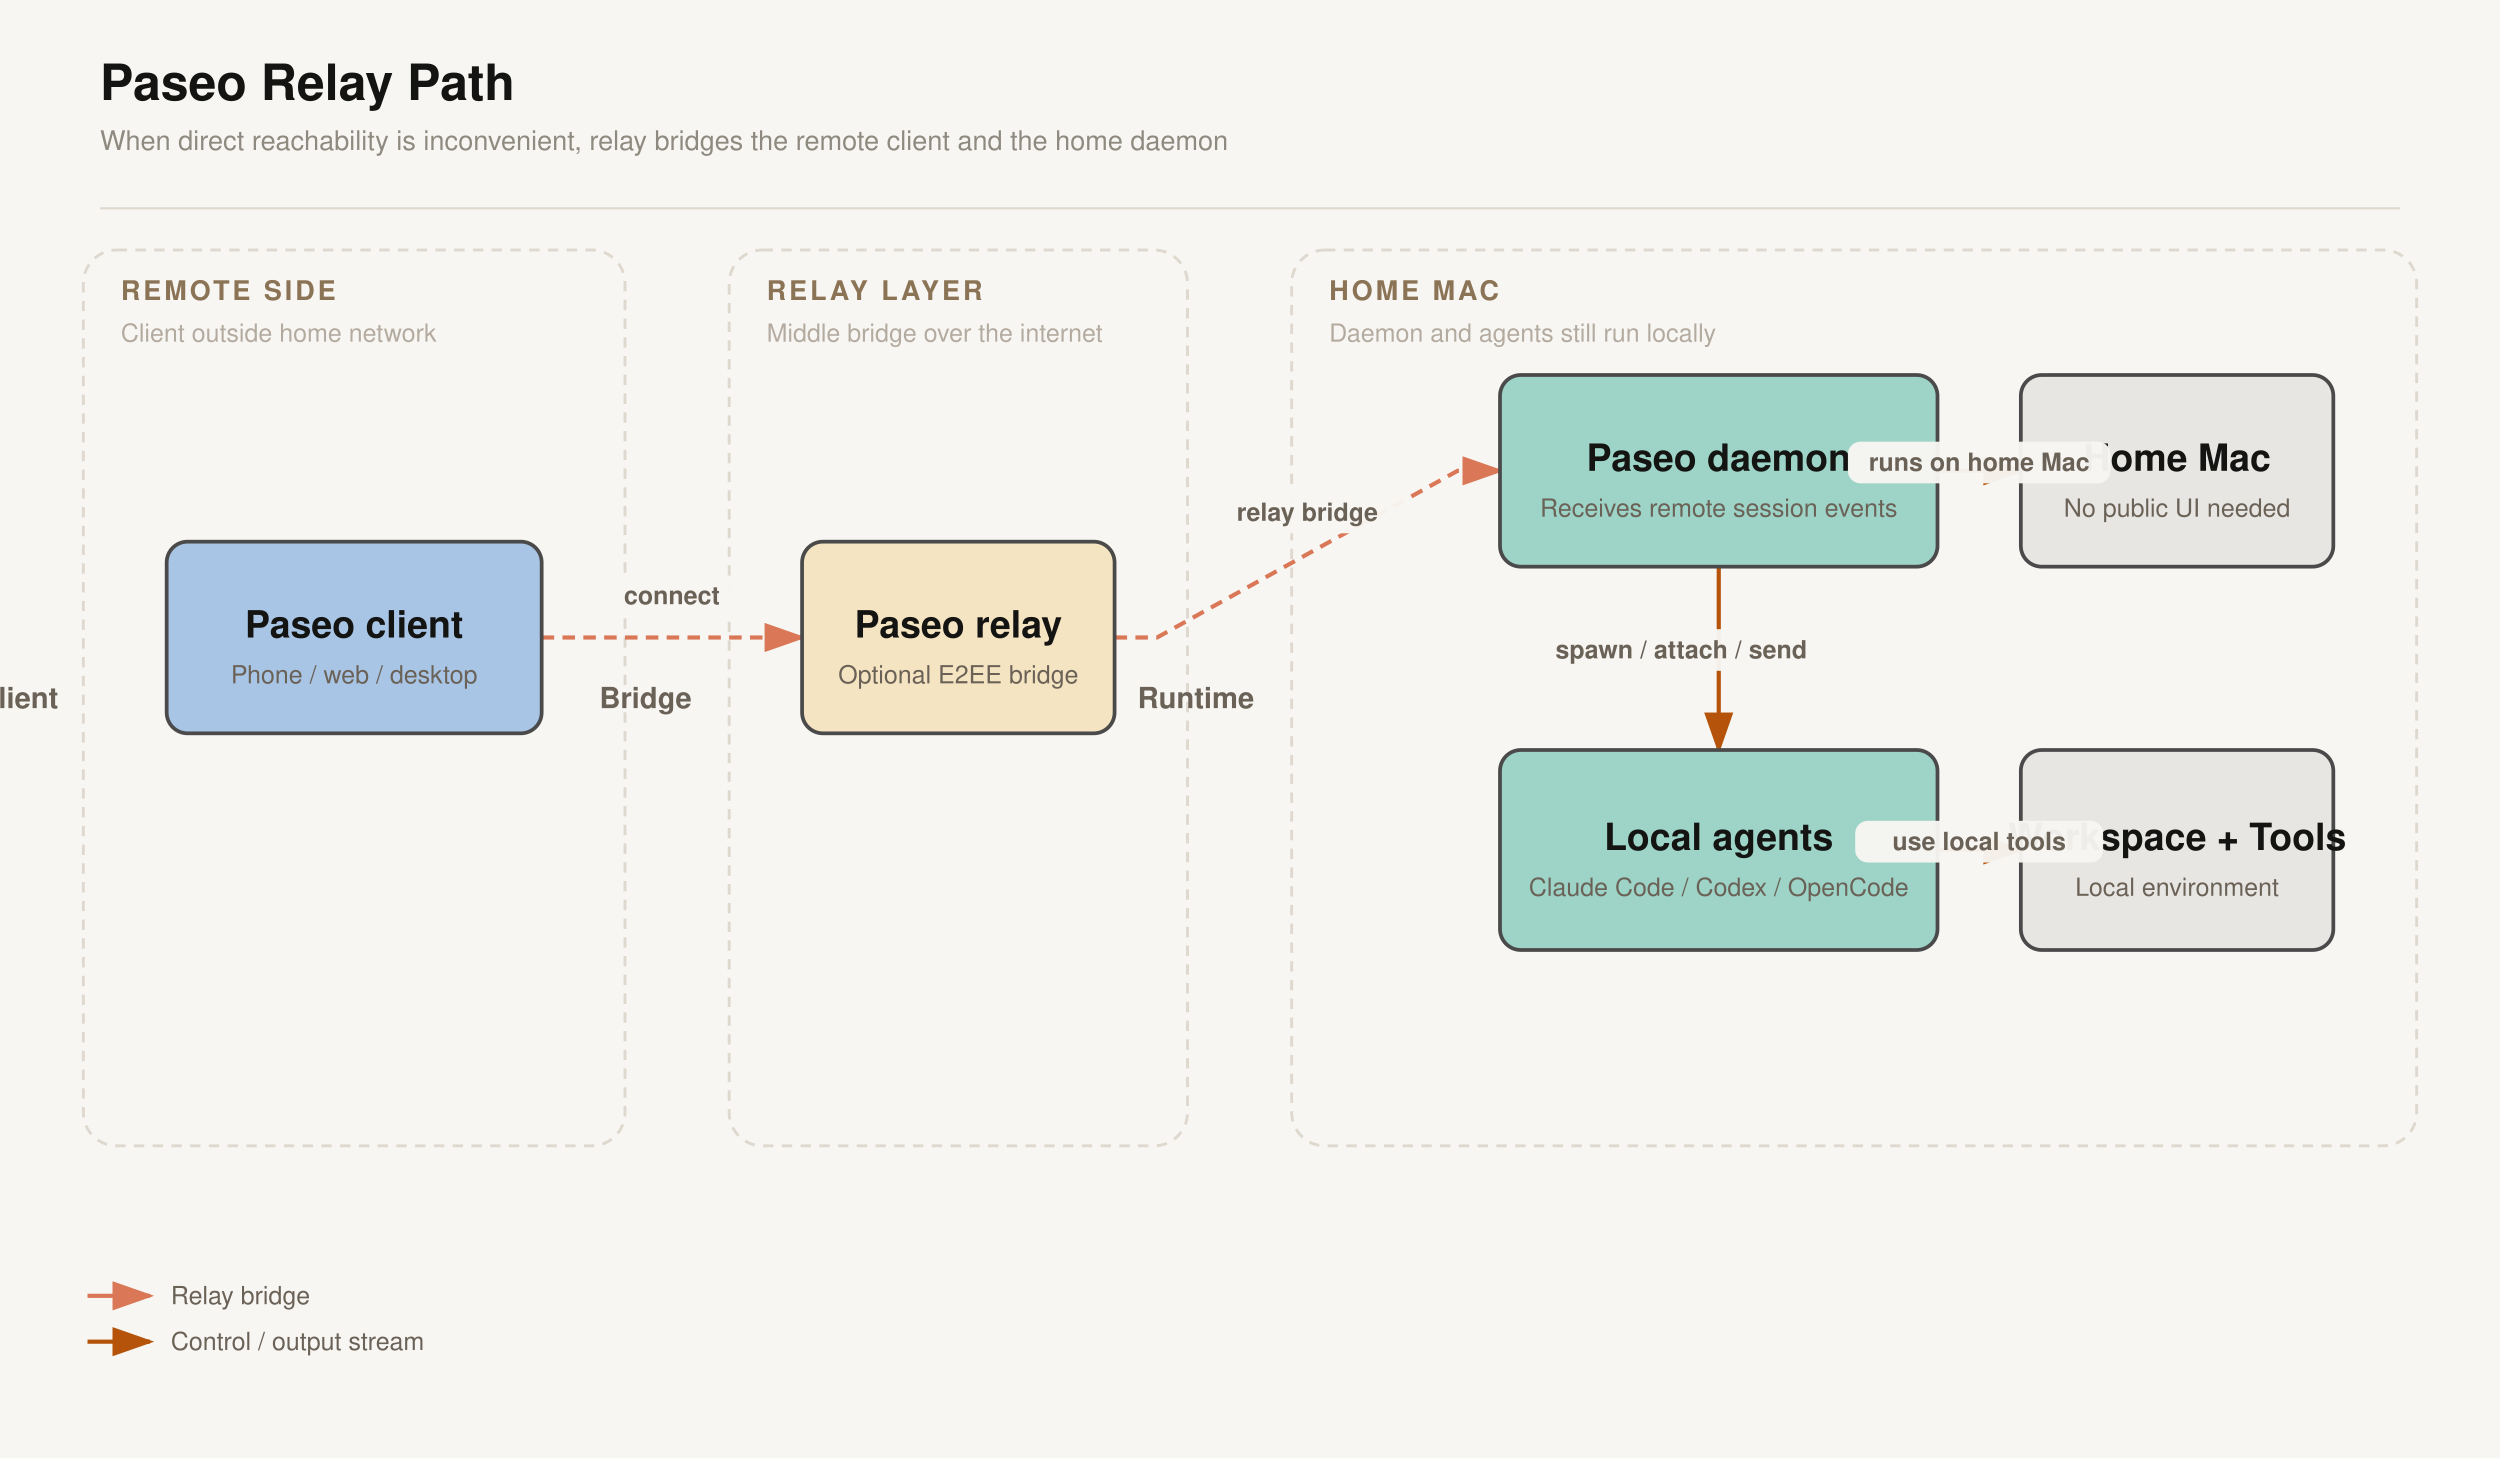
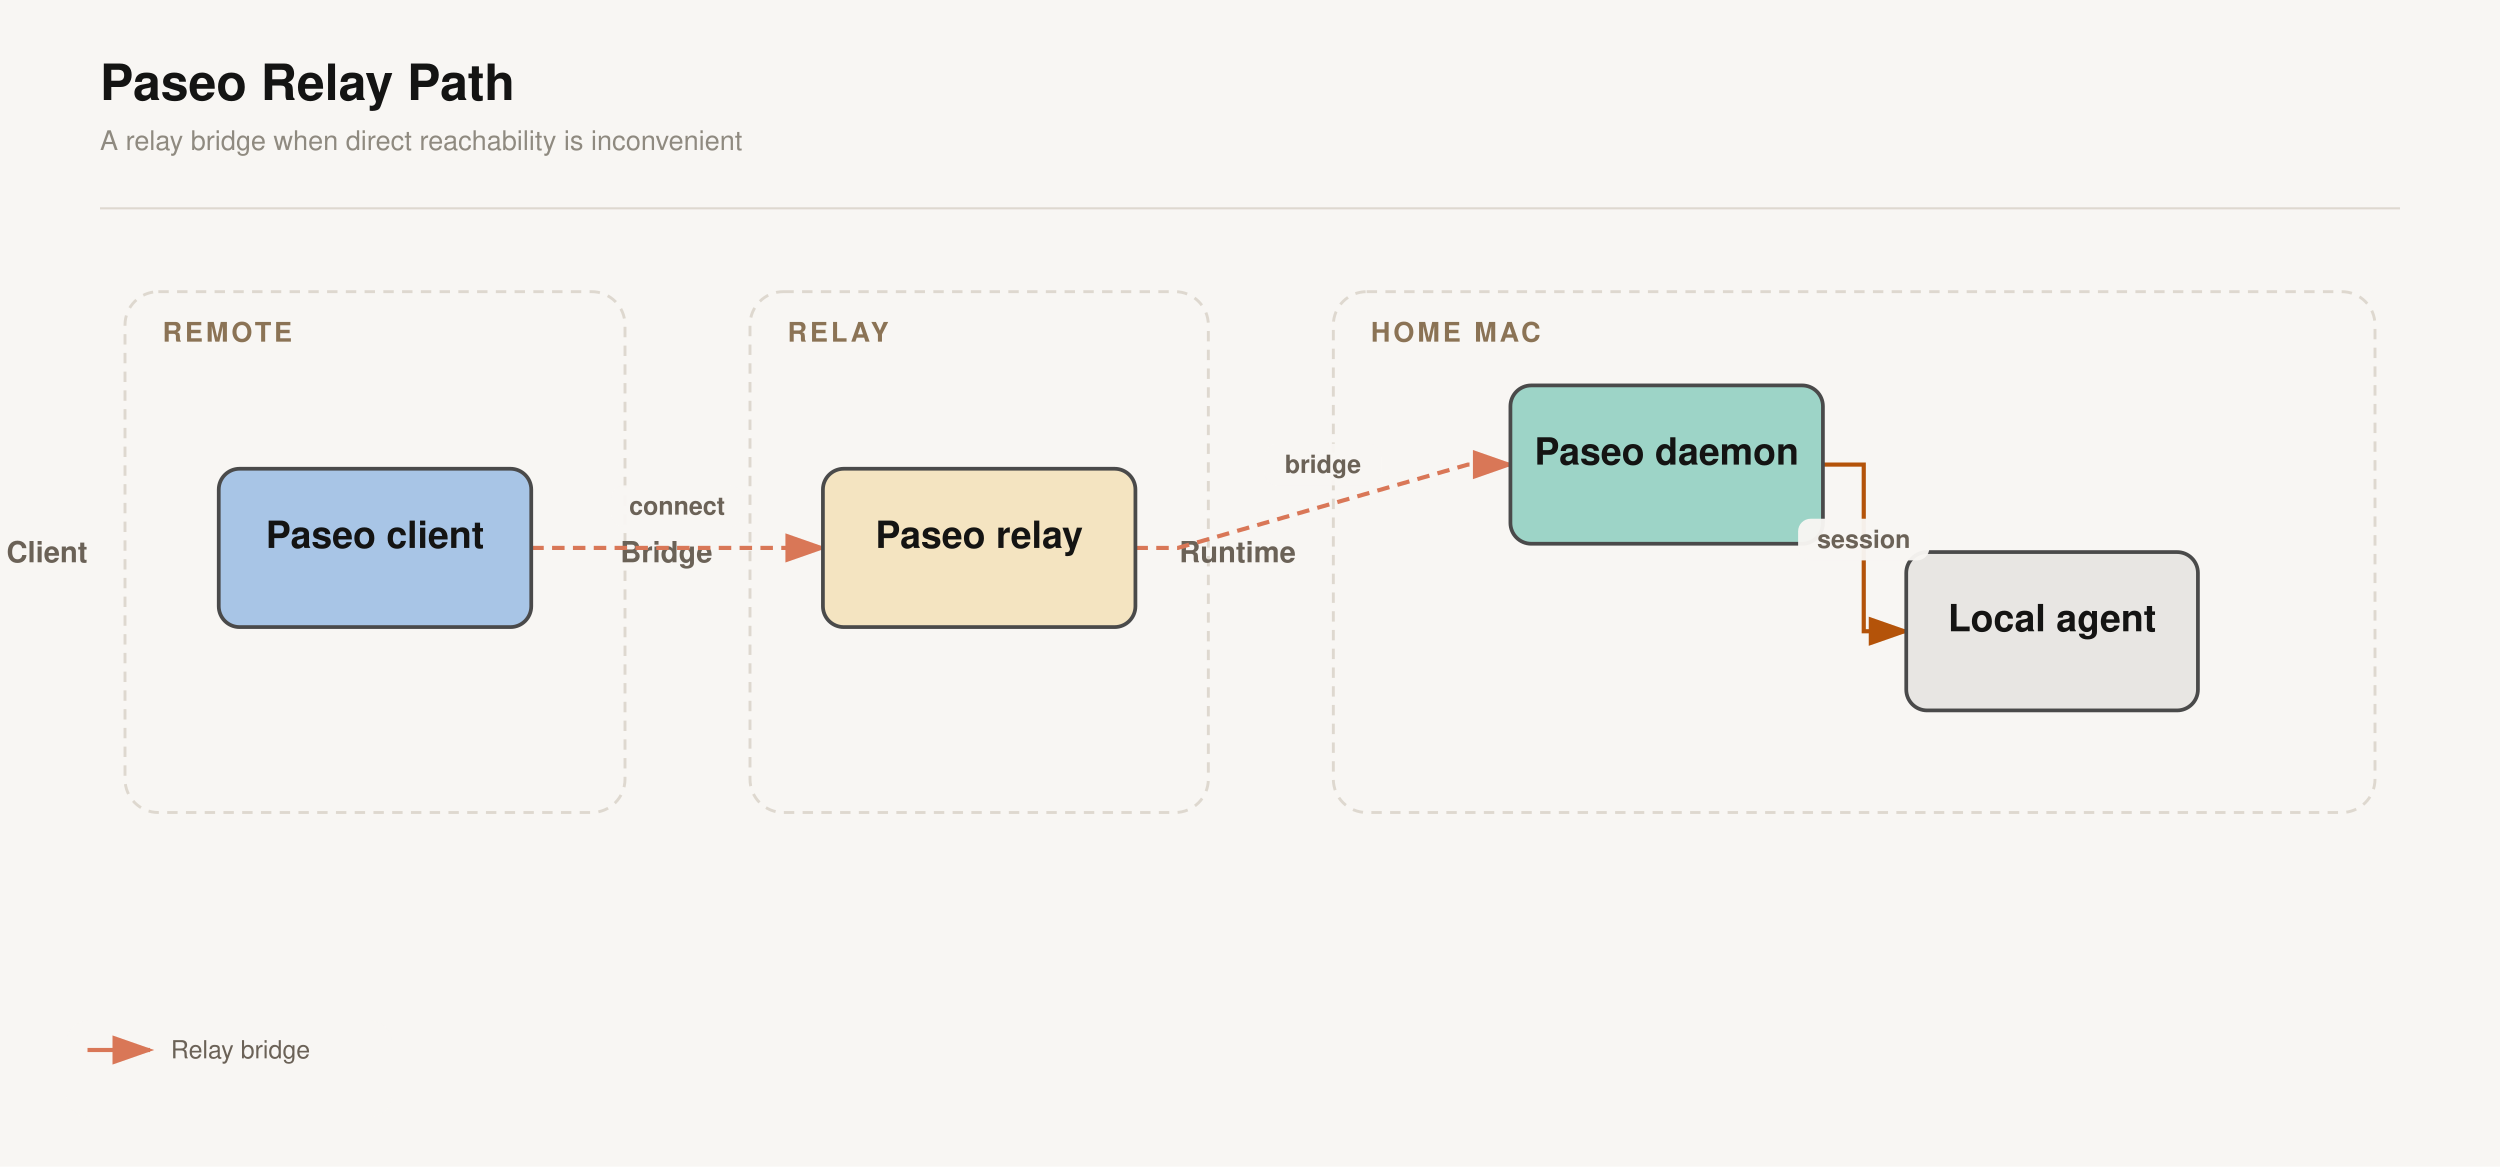
- <svg xmlns="http://www.w3.org/2000/svg" viewBox="0 0 1200 700" width="1200" height="700">
+ <svg xmlns="http://www.w3.org/2000/svg" viewBox="0 0 1200 560" width="1200" height="560">
  <defs>
    <marker id="arrowA" markerWidth="10" markerHeight="7" refX="9" refY="3.5" orient="auto">
      <polygon points="0 0, 10 3.5, 0 7" fill="#d97757" />
    </marker>
    <marker id="arrowB" markerWidth="10" markerHeight="7" refX="9" refY="3.5" orient="auto">
      <polygon points="0 0, 10 3.5, 0 7" fill="#7b8b5c" />
    </marker>
    <marker id="arrowC" markerWidth="10" markerHeight="7" refX="9" refY="3.5" orient="auto">
      <polygon points="0 0, 10 3.5, 0 7" fill="#8c6f5a" />
    </marker>
    <marker id="arrowE" markerWidth="10" markerHeight="7" refX="9" refY="3.5" orient="auto">
      <polygon points="0 0, 10 3.5, 0 7" fill="#b45309" />
    </marker>
    <marker id="arrowF" markerWidth="10" markerHeight="7" refX="9" refY="3.5" orient="auto">
      <polygon points="0 0, 10 3.5, 0 7" fill="#9a6fb0" />
    </marker>
    <marker id="arrowG" markerWidth="10" markerHeight="7" refX="9" refY="3.5" orient="auto">
      <polygon points="0 0, 10 3.5, 0 7" fill="#d97757" />
    </marker>
    <marker id="arrowH" markerWidth="10" markerHeight="7" refX="9" refY="3.5" orient="auto">
      <polygon points="0 0, 10 3.5, 0 7" fill="#8f8a80" />
    </marker>
    <style>
    text { font-family: 'Helvetica Neue', Helvetica, Arial, 'PingFang SC', 'Microsoft YaHei', sans-serif; }
    .title { font-size: 24px; font-weight: 700; fill: #141413; }
    .subtitle { font-size: 13px; font-weight: 500; fill: #8f8a80; }
    .section { font-size: 13px; font-weight: 700; fill: #8b7355; letter-spacing: 1.4px; }
    .section-sub { font-size: 12px; font-weight: 500; fill: #b4aba0; }
    .node-title { font-size: 18px; font-weight: 700; fill: #141413; }
    .node-sub { font-size: 12px; font-weight: 500; fill: #6b6257; }
    .node-type { font-size: 11px; font-weight: 700; fill: #a29a8f; letter-spacing: 0.08em; }
    .arrow-label { font-size: 12px; font-weight: 600; fill: #6b6257; }
    .legend { font-size: 12px; font-weight: 500; fill: #6b6257; }
    .footnote { font-size: 12px; font-weight: 500; fill: #a29a8f; }
    </style>
  </defs>
-   <rect width="1200.0" height="700.0" fill="#f8f6f3" />
+   <rect width="1200.0" height="560.0" fill="#f8f6f3" />
  <text x="48.0" y="48" text-anchor="start" class="title">Paseo Relay Path</text>
-   <text x="48.0" y="72" text-anchor="start" class="subtitle">When direct reachability is inconvenient, relay bridges the remote client and the home daemon</text>
+   <text x="48.0" y="72" text-anchor="start" class="subtitle">A relay bridge when direct reachability is inconvenient</text>
  <line x1="48" y1="100" x2="1152.0" y2="100" stroke="#ded8cf" stroke-width="1" />
-   <rect x="40.0" y="120.0" width="260.0" height="430.0" rx="16.0" fill="none" stroke="#ded8cf" stroke-width="1.4" stroke-dasharray="5 4" />
-   <text x="58.0" y="144.0" class="section">REMOTE SIDE</text>
-   <text x="58.0" y="164.0" class="section-sub">Client outside home network</text>
-   <text x="28.0" y="335.0" text-anchor="end" dominant-baseline="middle" font-size="14.0" font-weight="600" fill="#6b6257">Client</text>
-   <rect x="350.0" y="120.0" width="220.0" height="430.0" rx="16.0" fill="none" stroke="#ded8cf" stroke-width="1.4" stroke-dasharray="5 4" />
-   <text x="368.0" y="144.0" class="section">RELAY LAYER</text>
-   <text x="368.0" y="164.0" class="section-sub">Middle bridge over the internet</text>
-   <text x="332.0" y="335.0" text-anchor="end" dominant-baseline="middle" font-size="14.0" font-weight="600" fill="#6b6257">Bridge</text>
-   <rect x="620.0" y="120.0" width="540.0" height="430.0" rx="16.0" fill="none" stroke="#ded8cf" stroke-width="1.4" stroke-dasharray="5 4" />
-   <text x="638.0" y="144.0" class="section">HOME MAC</text>
-   <text x="638.0" y="164.0" class="section-sub">Daemon and agents still run locally</text>
-   <text x="602.0" y="335.0" text-anchor="end" dominant-baseline="middle" font-size="14.0" font-weight="600" fill="#6b6257">Runtime</text>
-   <path d="M 260.0,306.0 L 385.0,306.0" fill="none" stroke="#d97757" stroke-width="2.0" marker-end="url(#arrowA)" stroke-dasharray="6,4" />
-   <path d="M 535.0,306.0 L 555.4,306.0 L 699.6,226.0 L 720.0,226.0" fill="none" stroke="#d97757" stroke-width="2.0" marker-end="url(#arrowA)" stroke-dasharray="6,4" />
-   <path d="M 825.0,272.0 L 825.0,360.0" fill="none" stroke="#b45309" stroke-width="2.0" marker-end="url(#arrowE)" />
-   <path d="M 930.0,408.0 L 970.0,408.0" fill="none" stroke="#b45309" stroke-width="2.0" marker-end="url(#arrowE)" />
-   <path d="M 930.0,226.0 L 970.0,226.0" fill="none" stroke="#b45309" stroke-width="2.0" marker-end="url(#arrowE)" />
-   <rect x="80.0" y="260.0" width="180.0" height="92.0" rx="10.0" fill="#a8c5e6" stroke="#4a4a4a" stroke-width="1.8" />
-   <text x="170.0" y="306.0" text-anchor="middle" class="node-title">Paseo client</text>
-   <text x="170.0" y="328.0" text-anchor="middle" class="node-sub">Phone / web / desktop</text>
-   <rect x="385.0" y="260.0" width="150.0" height="92.0" rx="10.0" fill="#f4e4c1" stroke="#4a4a4a" stroke-width="1.8" />
-   <text x="460.0" y="306.0" text-anchor="middle" class="node-title">Paseo relay</text>
-   <text x="460.0" y="328.0" text-anchor="middle" class="node-sub">Optional E2EE bridge</text>
-   <rect x="720.0" y="180.0" width="210.0" height="92.0" rx="10.0" fill="#9dd4c7" stroke="#4a4a4a" stroke-width="1.8" />
-   <text x="825.0" y="226.0" text-anchor="middle" class="node-title">Paseo daemon</text>
-   <text x="825.0" y="248.0" text-anchor="middle" class="node-sub">Receives remote session events</text>
-   <rect x="720.0" y="360.0" width="210.0" height="96.0" rx="10.0" fill="#9dd4c7" stroke="#4a4a4a" stroke-width="1.8" />
-   <text x="825.0" y="408.0" text-anchor="middle" class="node-title">Local agents</text>
-   <text x="825.0" y="430.0" text-anchor="middle" class="node-sub">Claude Code / Codex / OpenCode</text>
-   <rect x="970.0" y="360.0" width="150.0" height="96.0" rx="10.0" fill="#e8e6e3" stroke="#4a4a4a" stroke-width="1.8" />
-   <text x="1045.0" y="408.0" text-anchor="middle" class="node-title">Workspace + Tools</text>
-   <text x="1045.0" y="430.0" text-anchor="middle" class="node-sub">Local environment</text>
-   <rect x="970.0" y="180.0" width="150.0" height="92.0" rx="10.0" fill="#e8e6e3" stroke="#4a4a4a" stroke-width="1.8" />
-   <text x="1045.0" y="226.0" text-anchor="middle" class="node-title">Home Mac</text>
-   <text x="1045.0" y="248.0" text-anchor="middle" class="node-sub">No public UI needed</text>
-   <rect x="291.0" y="276.0" width="63" height="20" rx="6" fill="#f8f6f3" opacity="0.96" />
-   <text x="322.5" y="290.0" text-anchor="middle" class="arrow-label">connect</text>
-   <rect x="578.5" y="236.0" width="98" height="20" rx="6" fill="#f8f6f3" opacity="0.96" />
-   <text x="627.5" y="250.0" text-anchor="middle" class="arrow-label">relay bridge</text>
-   <rect x="726.5" y="302.0" width="161" height="20" rx="6" fill="#f8f6f3" opacity="0.96" />
-   <text x="807.0" y="316.0" text-anchor="middle" class="arrow-label">spawn / attach / send</text>
-   <rect x="890.5" y="394.0" width="119" height="20" rx="6" fill="#f8f6f3" opacity="0.96" />
-   <text x="950.0" y="408.0" text-anchor="middle" class="arrow-label">use local tools</text>
-   <rect x="887.0" y="212.0" width="126" height="20" rx="6" fill="#f8f6f3" opacity="0.96" />
-   <text x="950.0" y="226.0" text-anchor="middle" class="arrow-label">runs on home Mac</text>
-   <rect x="32.0" y="608.0" width="233" height="68" rx="10" fill="#f8f6f3" opacity="0.88" />
-   <line x1="42.0" y1="622.0" x2="72.0" y2="622.0" stroke="#d97757" stroke-width="2.0" marker-end="url(#arrowA)" />
-   <text x="82.0" y="626.0" class="legend">Relay bridge</text>
-   <line x1="42.0" y1="644.0" x2="72.0" y2="644.0" stroke="#b45309" stroke-width="2.0" marker-end="url(#arrowE)" />
-   <text x="82.0" y="648.0" class="legend">Control / output stream</text>
+   <rect x="60.0" y="140.0" width="240.0" height="250.0" rx="16.0" fill="none" stroke="#ded8cf" stroke-width="1.4" stroke-dasharray="5 4" />
+   <text x="78.0" y="164.0" class="section">REMOTE</text>
+   <text x="42.0" y="265.0" text-anchor="end" dominant-baseline="middle" font-size="14.0" font-weight="600" fill="#6b6257">Client</text>
+   <rect x="360.0" y="140.0" width="220.0" height="250.0" rx="16.0" fill="none" stroke="#ded8cf" stroke-width="1.4" stroke-dasharray="5 4" />
+   <text x="378.0" y="164.0" class="section">RELAY</text>
+   <text x="342.0" y="265.0" text-anchor="end" dominant-baseline="middle" font-size="14.0" font-weight="600" fill="#6b6257">Bridge</text>
+   <rect x="640.0" y="140.0" width="500.0" height="250.0" rx="16.0" fill="none" stroke="#ded8cf" stroke-width="1.4" stroke-dasharray="5 4" />
+   <text x="658.0" y="164.0" class="section">HOME MAC</text>
+   <text x="622.0" y="265.0" text-anchor="end" dominant-baseline="middle" font-size="14.0" font-weight="600" fill="#6b6257">Runtime</text>
+   <path d="M 255.0,263.0 L 395.0,263.0" fill="none" stroke="#d97757" stroke-width="2.0" marker-end="url(#arrowA)" stroke-dasharray="6,4" />
+   <path d="M 545.0,263.0 L 565.4,263.0 L 704.6,223.0 L 725.0,223.0" fill="none" stroke="#d97757" stroke-width="2.0" marker-end="url(#arrowA)" stroke-dasharray="6,4" />
+   <path d="M 875.0,223.0 L 894.6,223.0 L 894.6,303.0 L 915.0,303.0" fill="none" stroke="#b45309" stroke-width="2.0" marker-end="url(#arrowE)" />
+   <rect x="105.0" y="225.0" width="150.0" height="76.0" rx="10.0" fill="#a8c5e6" stroke="#4a4a4a" stroke-width="1.8" />
+   <text x="180.0" y="263.0" text-anchor="middle" class="node-title">Paseo client</text>
+   <rect x="395.0" y="225.0" width="150.0" height="76.0" rx="10.0" fill="#f4e4c1" stroke="#4a4a4a" stroke-width="1.8" />
+   <text x="470.0" y="263.0" text-anchor="middle" class="node-title">Paseo relay</text>
+   <rect x="725.0" y="185.0" width="150.0" height="76.0" rx="10.0" fill="#9dd4c7" stroke="#4a4a4a" stroke-width="1.8" />
+   <text x="800.0" y="223.0" text-anchor="middle" class="node-title">Paseo daemon</text>
+   <rect x="915.0" y="265.0" width="140.0" height="76.0" rx="10.0" fill="#e8e6e3" stroke="#4a4a4a" stroke-width="1.8" />
+   <text x="985.0" y="303.0" text-anchor="middle" class="node-title">Local agent</text>
+   <rect x="293.5" y="233.0" width="63" height="20" rx="6" fill="#f8f6f3" opacity="0.96" />
+   <text x="325.0" y="247.0" text-anchor="middle" class="arrow-label">connect</text>
+   <rect x="607.0" y="213.0" width="56" height="20" rx="6" fill="#f8f6f3" opacity="0.96" />
+   <text x="635.0" y="227.0" text-anchor="middle" class="arrow-label">bridge</text>
+   <rect x="863.1" y="249.0" width="63" height="20" rx="6" fill="#f8f6f3" opacity="0.96" />
+   <text x="894.6" y="263.0" text-anchor="middle" class="arrow-label">session</text>
+   <rect x="32.0" y="490.0" width="156" height="46" rx="10" fill="#f8f6f3" opacity="0.88" />
+   <line x1="42.0" y1="504.0" x2="72.0" y2="504.0" stroke="#d97757" stroke-width="2.0" marker-end="url(#arrowA)" />
+   <text x="82.0" y="508.0" class="legend">Relay bridge</text>
</svg>
